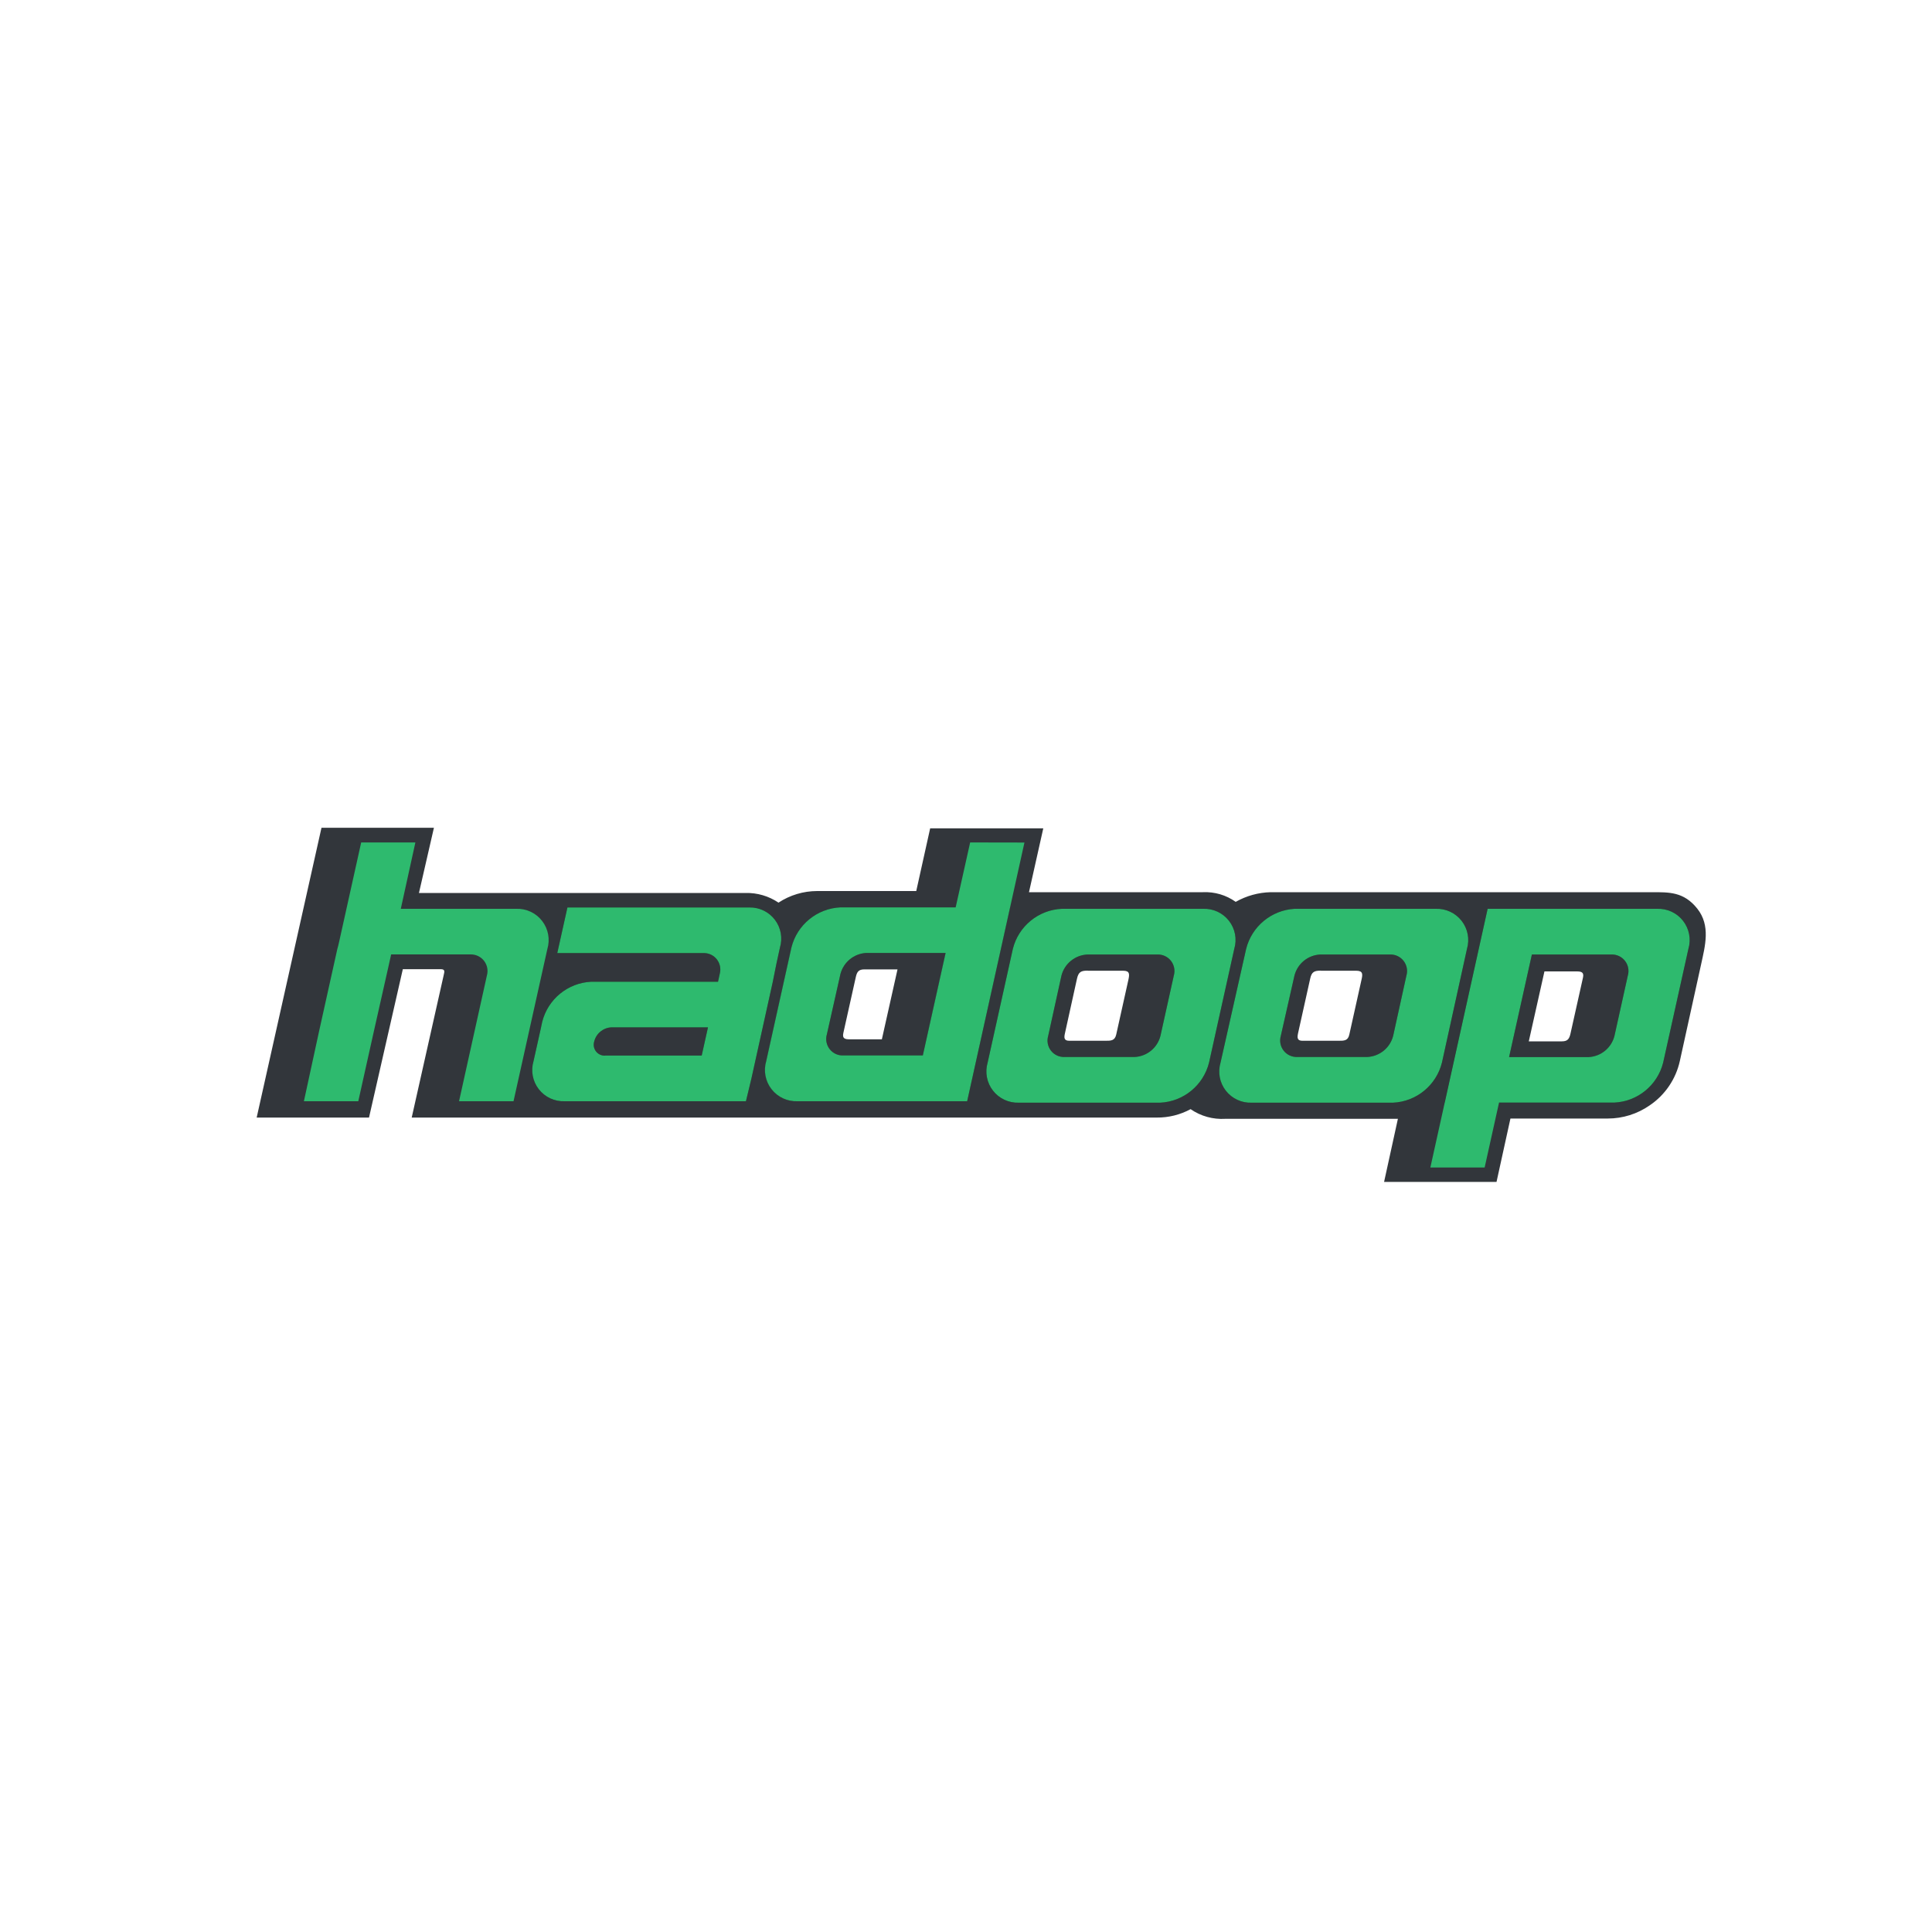
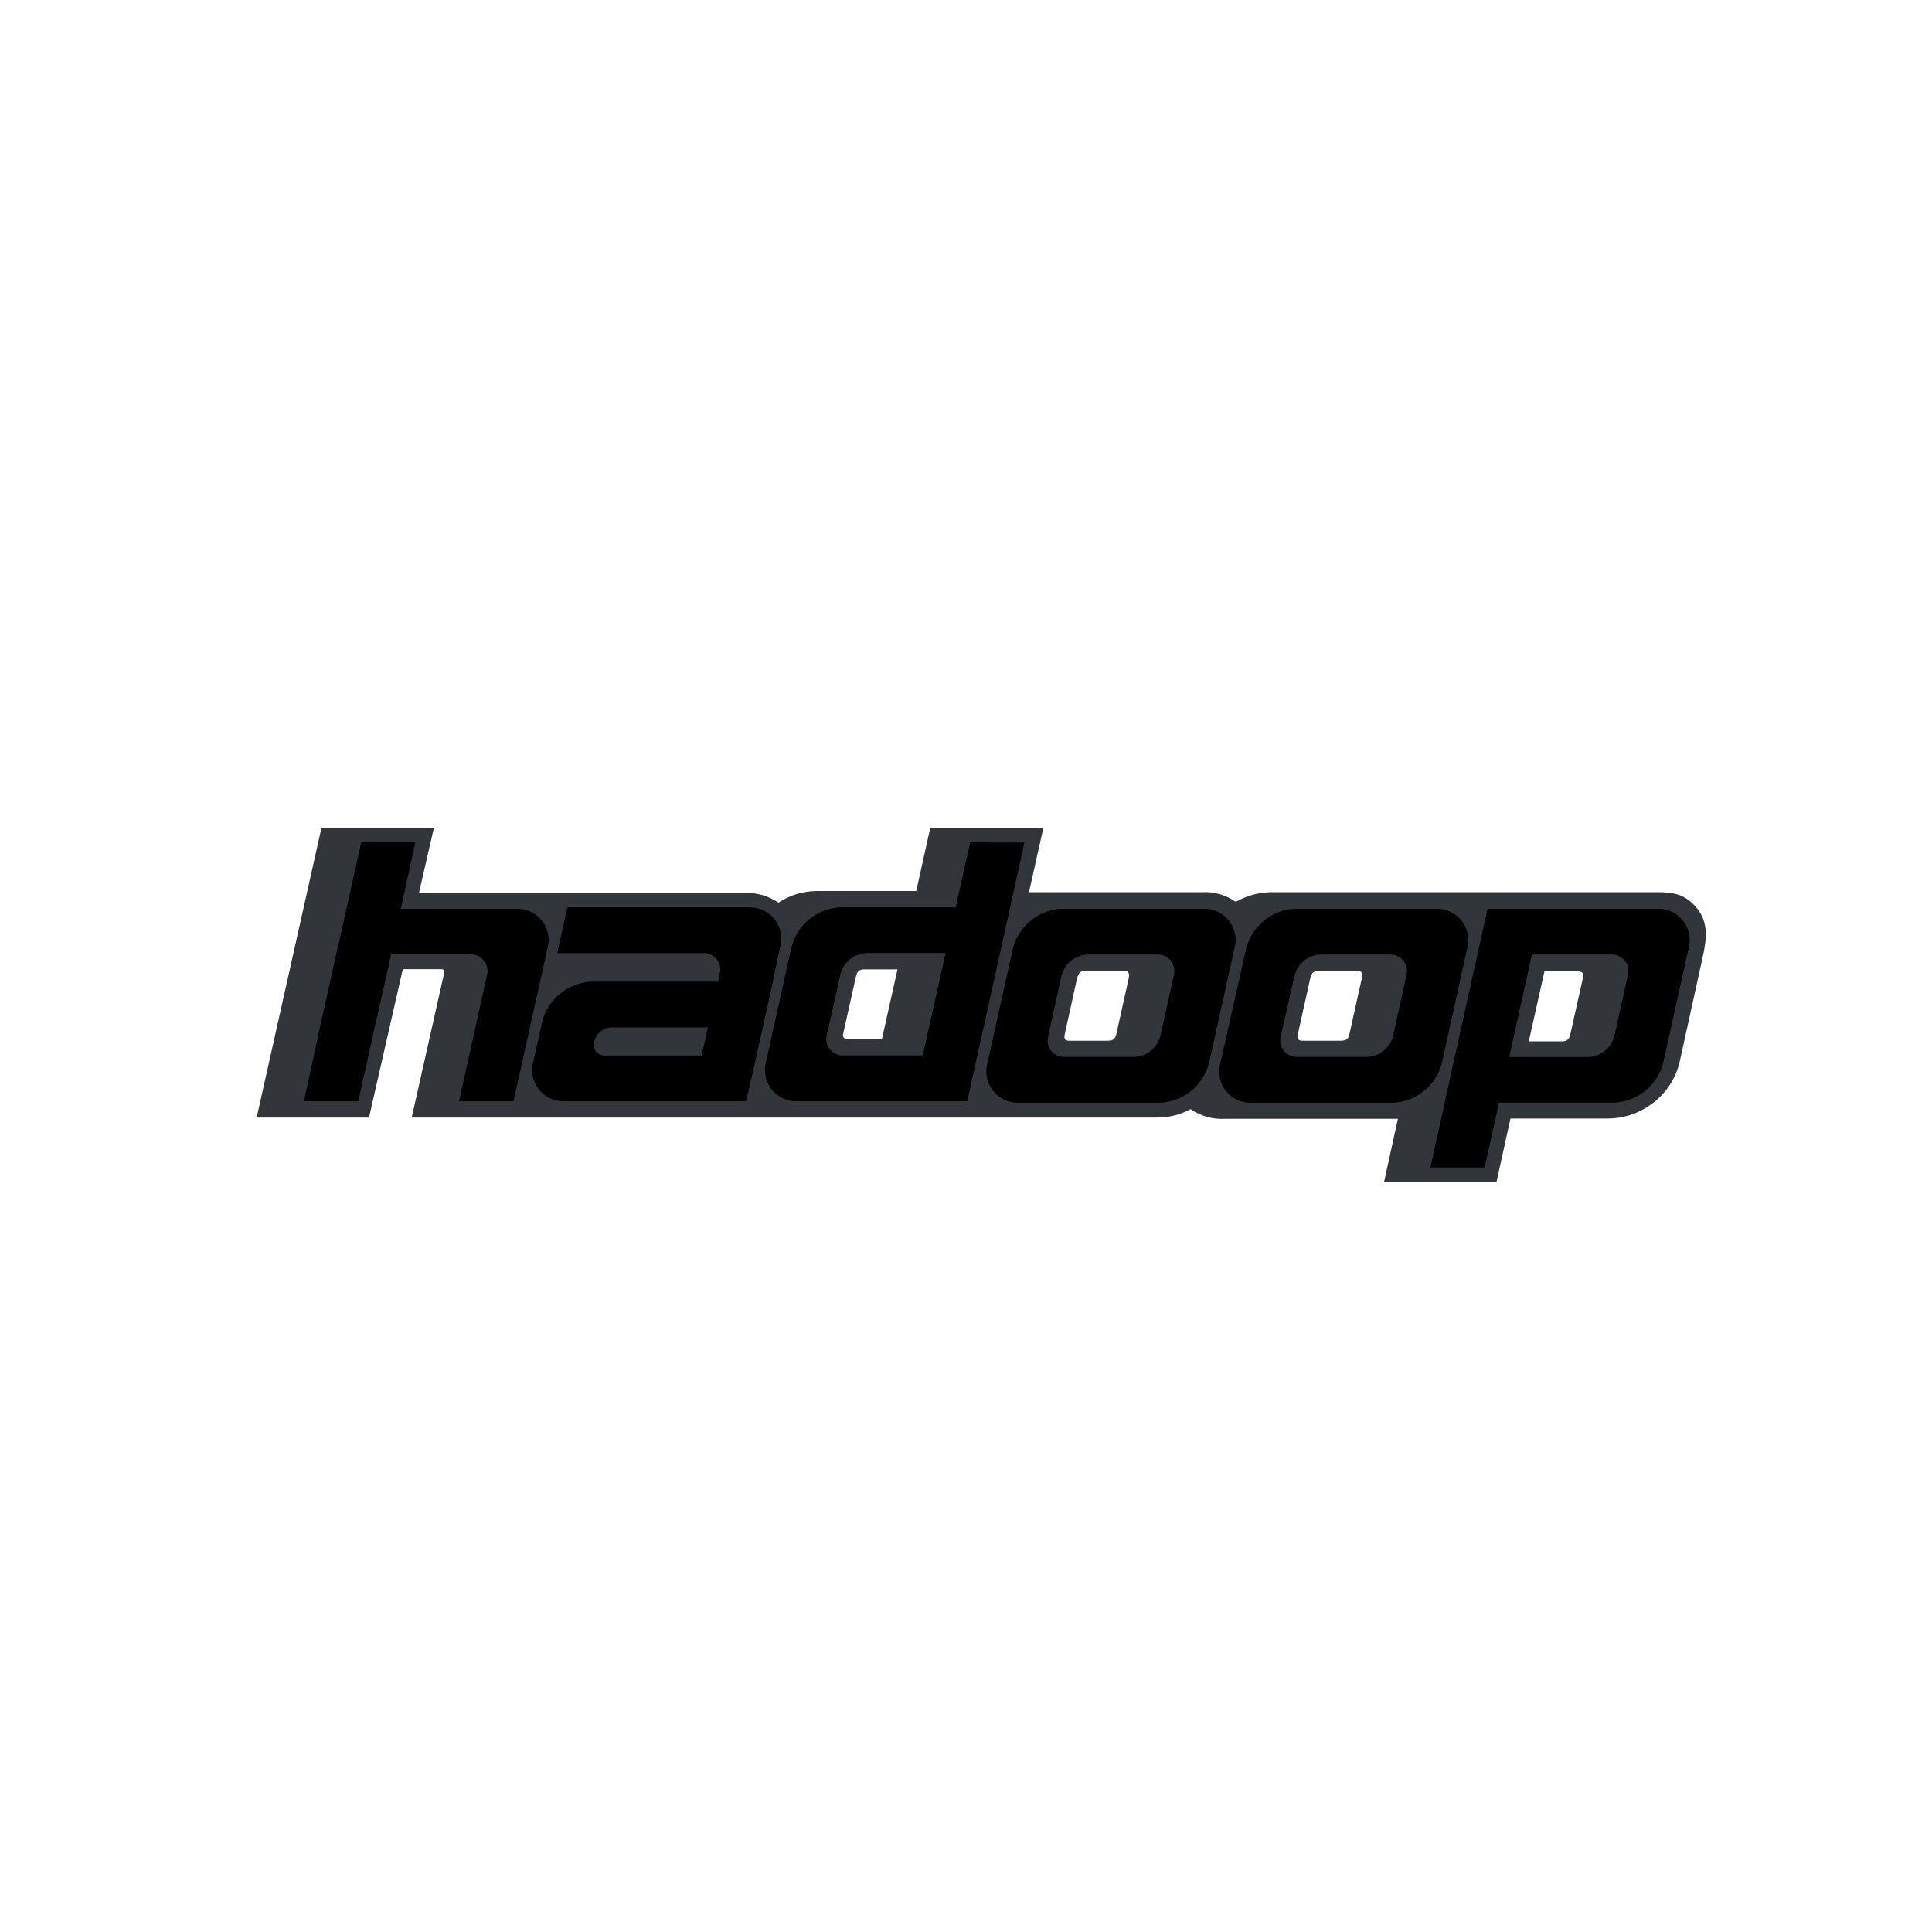
<svg xmlns="http://www.w3.org/2000/svg" viewBox="0 0 200 200">
  <g fill-rule="evenodd">
    <path d="m143.28 122.35h11.64l1.44-6.56h10.08a7.59 7.59 0 0 0 4.33-1.36 7.49 7.49 0 0 0 3.13-4.61l2.2-10c.41-1.9 1-4-.4-5.76s-2.92-1.7-4.74-1.7h-39.44a7.72 7.72 0 0 0 -3.6 1 5.42 5.42 0 0 0 -3.4-1h-18l1.48-6.61h-11.71l-1.44 6.49h-10.26a7.31 7.31 0 0 0 -4 1.2 5.84 5.84 0 0 0 -3.41-1h-33.81l1.55-6.75h-11.64l-6.71 30h11.63l3.5-15.36h3.93c.47 0 .38.26.3.62l-3.31 14.74h77.12a7.22 7.22 0 0 0 3.51-.87 5.72 5.72 0 0 0 3.6 1h17.86zm-50.37-22h-3.43c-.61 0-.77.27-.89.81l-1.29 5.79c-.12.55.16.64.65.64h3.34zm19.69.14h3.67c.7 0 .66.37.54.94l-1.26 5.67c-.15.65-.56.64-1.13.64h-3.73c-.55 0-.55-.32-.45-.76l1.25-5.67c.16-.71.43-.83 1.11-.83zm24.14 0h3.66c.71 0 .67.37.54.94l-1.26 5.67c-.14.65-.55.64-1.12.64h-3.73c-.55 0-.55-.32-.46-.76l1.26-5.67c.15-.71.43-.83 1.11-.83zm21.52 7.31h3.43c.61 0 .77-.28.89-.82l1.29-5.78c.12-.55-.16-.64-.65-.64h-3.34z" fill="#32363b" />
    <path d="m109.92 94.08h14.62a3.23 3.23 0 0 1 3.23 4.15l-2.61 11.77a5.48 5.48 0 0 1 -5.06 4.15h-14.63a3.24 3.24 0 0 1 -3.23-4.15l2.61-11.77a5.48 5.48 0 0 1 5.07-4.15zm2.65 4.73h7.23a1.71 1.71 0 0 1 1.71 2.19l-1.38 6.23a2.9 2.9 0 0 1 -2.68 2.19h-7.24a1.7 1.7 0 0 1 -1.7-2.19l1.37-6.23a2.91 2.91 0 0 1 2.69-2.19z" fill="#1f1917" />
    <path d="m134 94.08h14.63a3.24 3.24 0 0 1 3.23 4.15l-2.59 11.77a5.48 5.48 0 0 1 -5.07 4.15h-14.62a3.23 3.23 0 0 1 -3.23-4.15l2.65-11.77a5.5 5.5 0 0 1 5-4.15zm2.65 4.73h7.24a1.71 1.71 0 0 1 1.7 2.19l-1.37 6.23a2.91 2.91 0 0 1 -2.69 2.19h-7.23a1.71 1.71 0 0 1 -1.71-2.19l1.41-6.23a2.9 2.9 0 0 1 2.67-2.19z" fill="#1f1917" />
    <path d="m154 94.08h17.54a3.24 3.24 0 0 1 3.24 4.16l-2.61 11.76a5.48 5.48 0 0 1 -5.07 4.14h-17.55zm4.58 4.73h8.23a1.71 1.71 0 0 1 1.7 2.19l-1.38 6.23a2.91 2.91 0 0 1 -2.68 2.2h-8.23z" fill="#1f1917" />
    <path d="m100.12 114h-17.55a3.24 3.24 0 0 1 -3.24-4.15l2.61-11.76a5.49 5.49 0 0 1 5.06-4.16h17.55zm-4.59-4.73h-8.22a1.7 1.7 0 0 1 -1.71-2.19l1.4-6.24a2.92 2.92 0 0 1 2.68-2.19h8.23z" fill="#1f1917" />
    <path d="m77.22 114h-18.76a3.23 3.23 0 0 1 -3.23-4.15l.76-3.41.14-.66a5.5 5.5 0 0 1 5.07-4.15h13.13l.19-.87a1.7 1.7 0 0 0 -1.63-2.1h-15.2l1.05-4.72h18.85a3.23 3.23 0 0 1 3.15 4.15l-.35 1.6-.39 1.94-2.21 10zm-14.58-4.73h10l.65-2.92h-10a1.93 1.93 0 0 0 -1.78 1.47 1.13 1.13 0 0 0 1.11 1.46z" fill="#1f1917" />
-     <g fill="#2eba6e">
+     <g fill="currentColor">
      <path d="m109.92 94.08h14.62a3.23 3.23 0 0 1 3.23 4.15l-2.61 11.77a5.48 5.48 0 0 1 -5.06 4.15h-14.63a3.24 3.24 0 0 1 -3.23-4.15l2.61-11.77a5.48 5.48 0 0 1 5.07-4.15zm2.65 4.73h7.23a1.71 1.71 0 0 1 1.71 2.19l-1.38 6.23a2.9 2.9 0 0 1 -2.68 2.19h-7.24a1.7 1.7 0 0 1 -1.7-2.19l1.37-6.23a2.91 2.91 0 0 1 2.69-2.19z" />
      <path d="m134 94.08h14.63a3.24 3.24 0 0 1 3.23 4.15l-2.59 11.77a5.48 5.48 0 0 1 -5.07 4.15h-14.62a3.23 3.23 0 0 1 -3.23-4.15l2.65-11.77a5.5 5.5 0 0 1 5-4.15zm2.65 4.73h7.24a1.71 1.71 0 0 1 1.7 2.19l-1.37 6.23a2.91 2.91 0 0 1 -2.69 2.19h-7.23a1.71 1.71 0 0 1 -1.71-2.19l1.41-6.23a2.9 2.9 0 0 1 2.67-2.19z" />
      <path d="m154 94.08-5.93 26.78h5.62l1.49-6.72h11.92a5.48 5.48 0 0 0 5.07-4.14l2.61-11.76a3.24 3.24 0 0 0 -3.24-4.16zm4.58 4.73h8.23a1.71 1.71 0 0 1 1.7 2.19l-1.38 6.23a2.91 2.91 0 0 1 -2.68 2.2h-8.23z" />
      <path d="m100.43 87.21-1.5 6.72h-11.93a5.49 5.49 0 0 0 -5.07 4.15l-2.61 11.76a3.24 3.24 0 0 0 3.25 4.16h17.55l5.93-26.78zm-10.77 11.44h8.23l-2.36 10.61h-8.22a1.7 1.7 0 0 1 -1.71-2.19l1.4-6.23a2.92 2.92 0 0 1 2.66-2.19z" />
      <path d="m53.43 94.08h-11.94l1.51-6.87h-5.61l-2.28 10.27-.1.43-.09.33-1.89 8.52-1.57 7.24h5.63l1.61-7.23 1.3-5.77.27-1.2.22-1h8.21a1.72 1.72 0 0 1 1.7 2.2l-2.88 13h5.64l1.59-7.16 1.91-8.59a3.24 3.24 0 0 0 -3.23-4.17z" />
      <path d="m77.22 114h-18.76a3.23 3.23 0 0 1 -3.23-4.15l.76-3.41.14-.66a5.5 5.5 0 0 1 5.07-4.15h13.13l.19-.87a1.7 1.7 0 0 0 -1.63-2.1h-15.2l1.05-4.72h18.85a3.23 3.23 0 0 1 3.15 4.15l-.35 1.6-.39 1.94-2.21 10zm-14.58-4.73h10l.65-2.92h-10a1.93 1.93 0 0 0 -1.78 1.47 1.13 1.13 0 0 0 1.11 1.46z" />
    </g>
  </g>
</svg>
